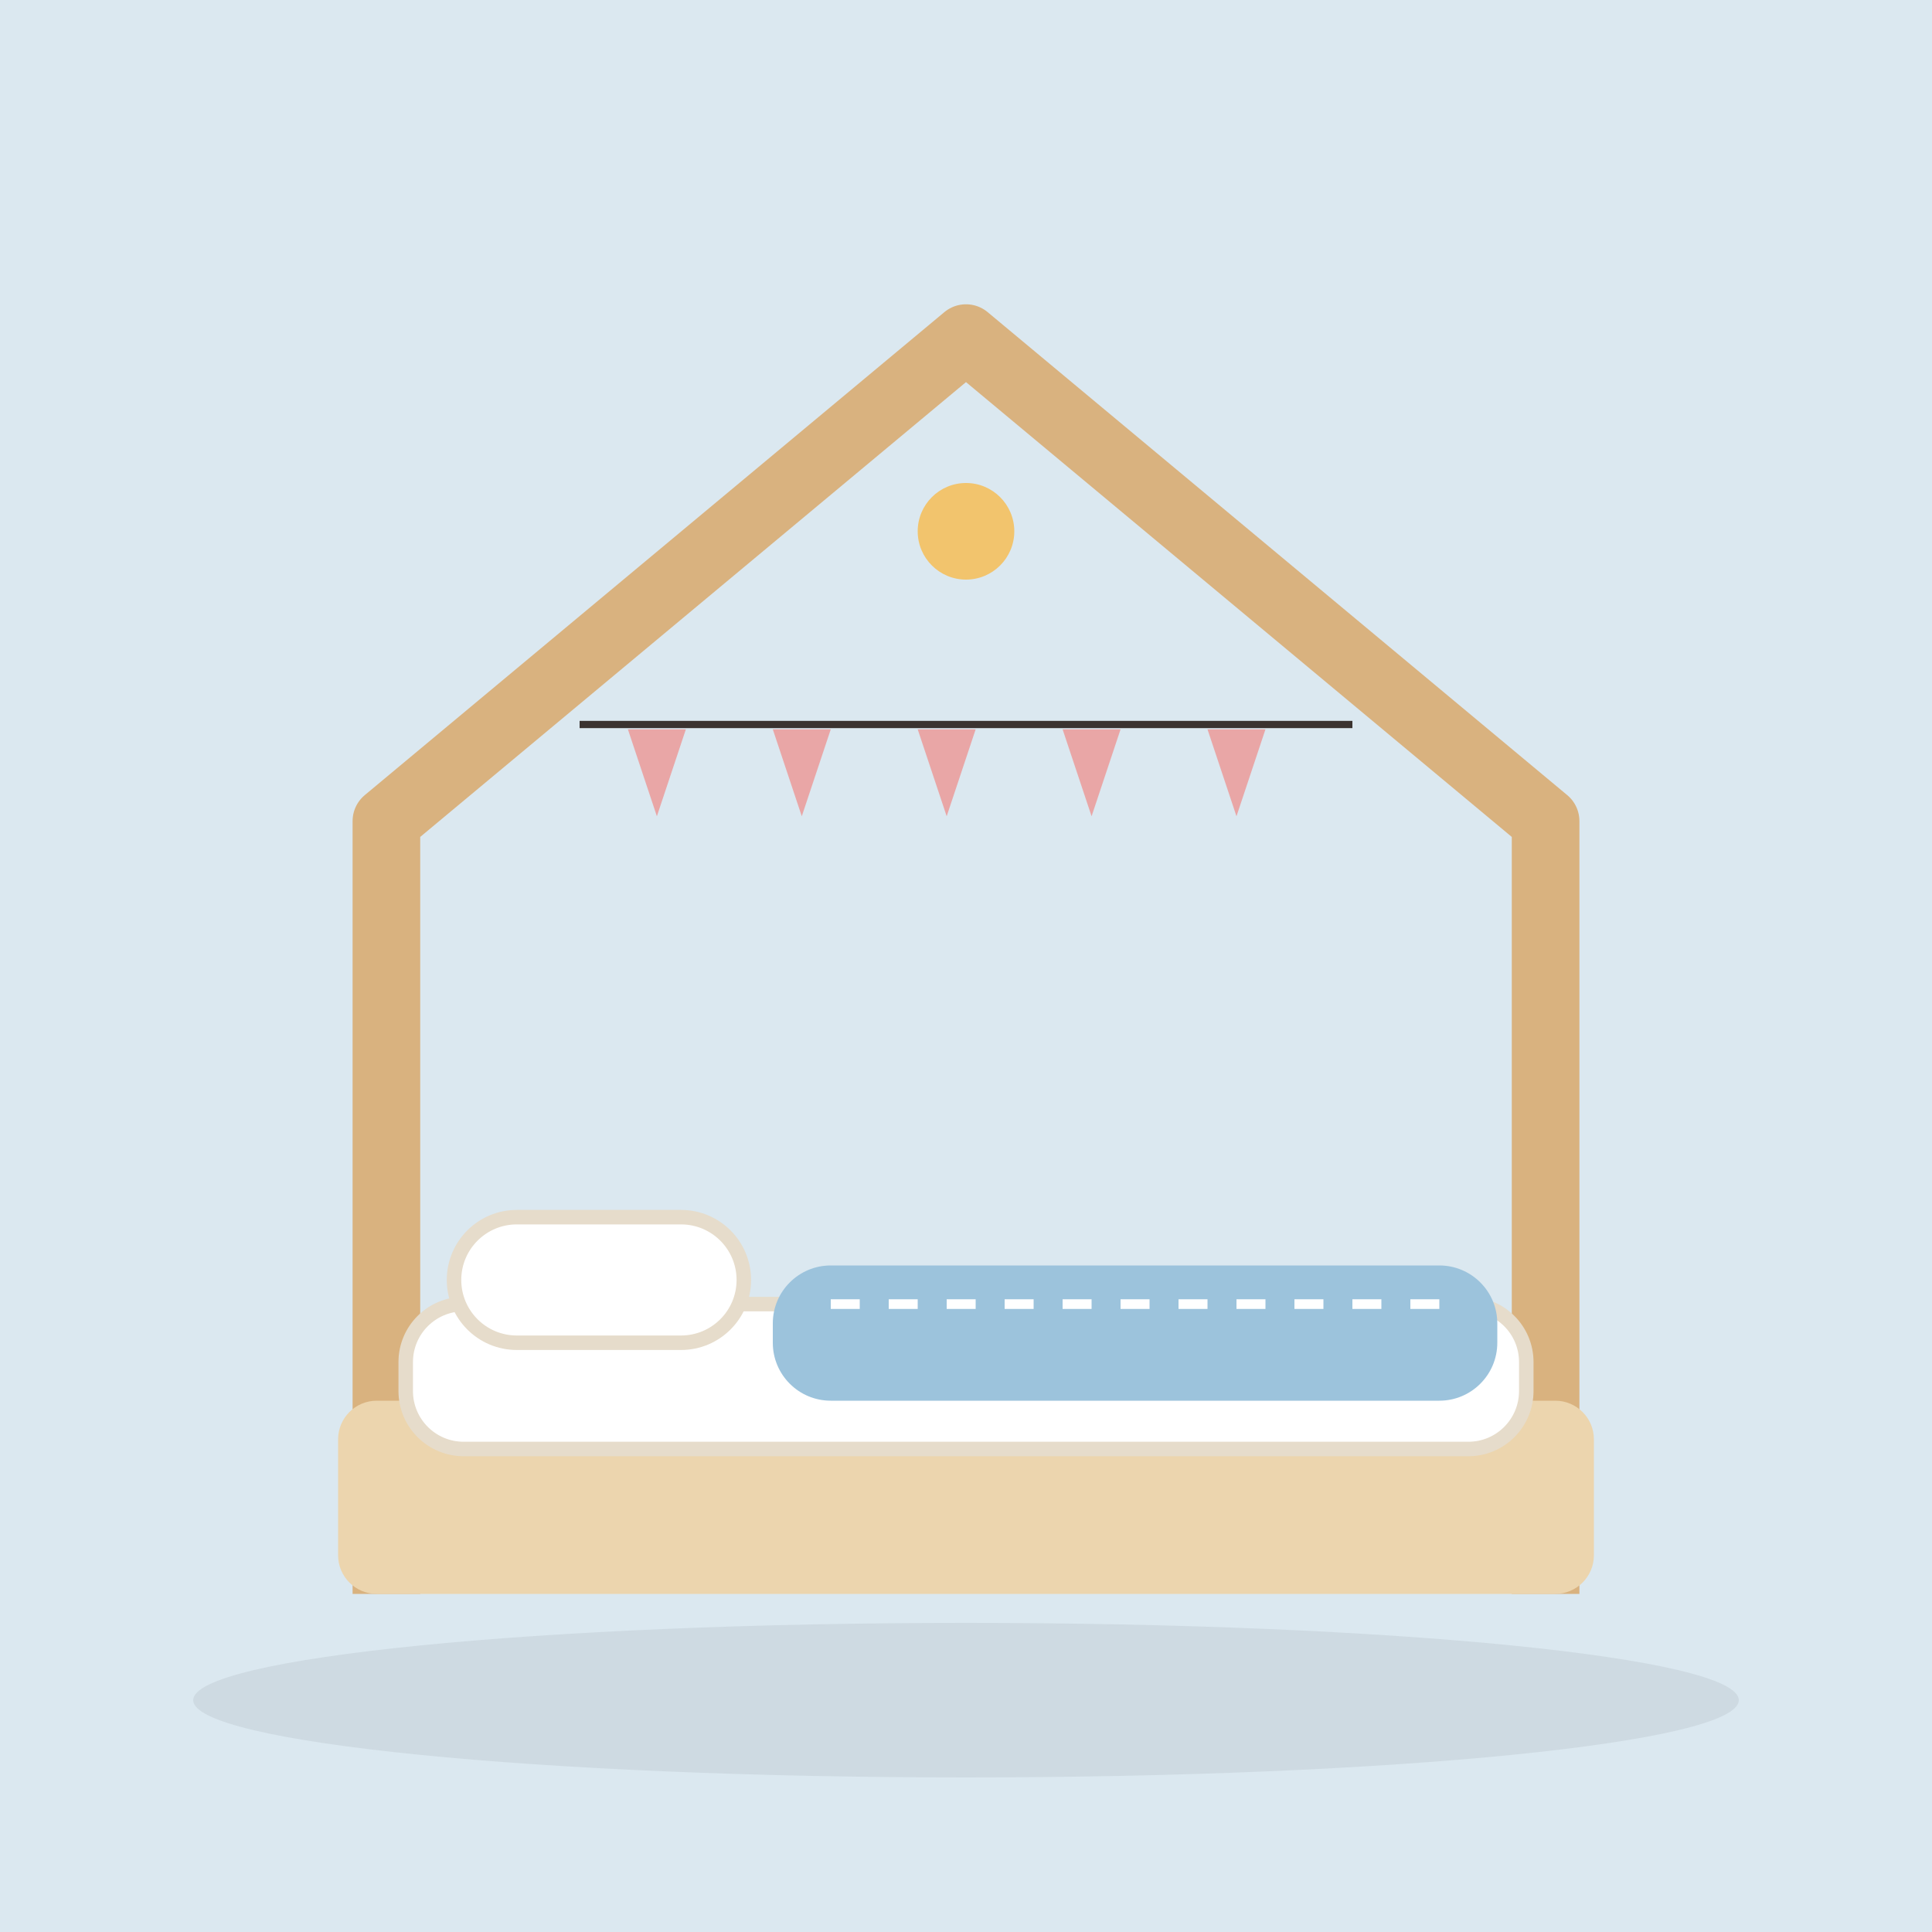
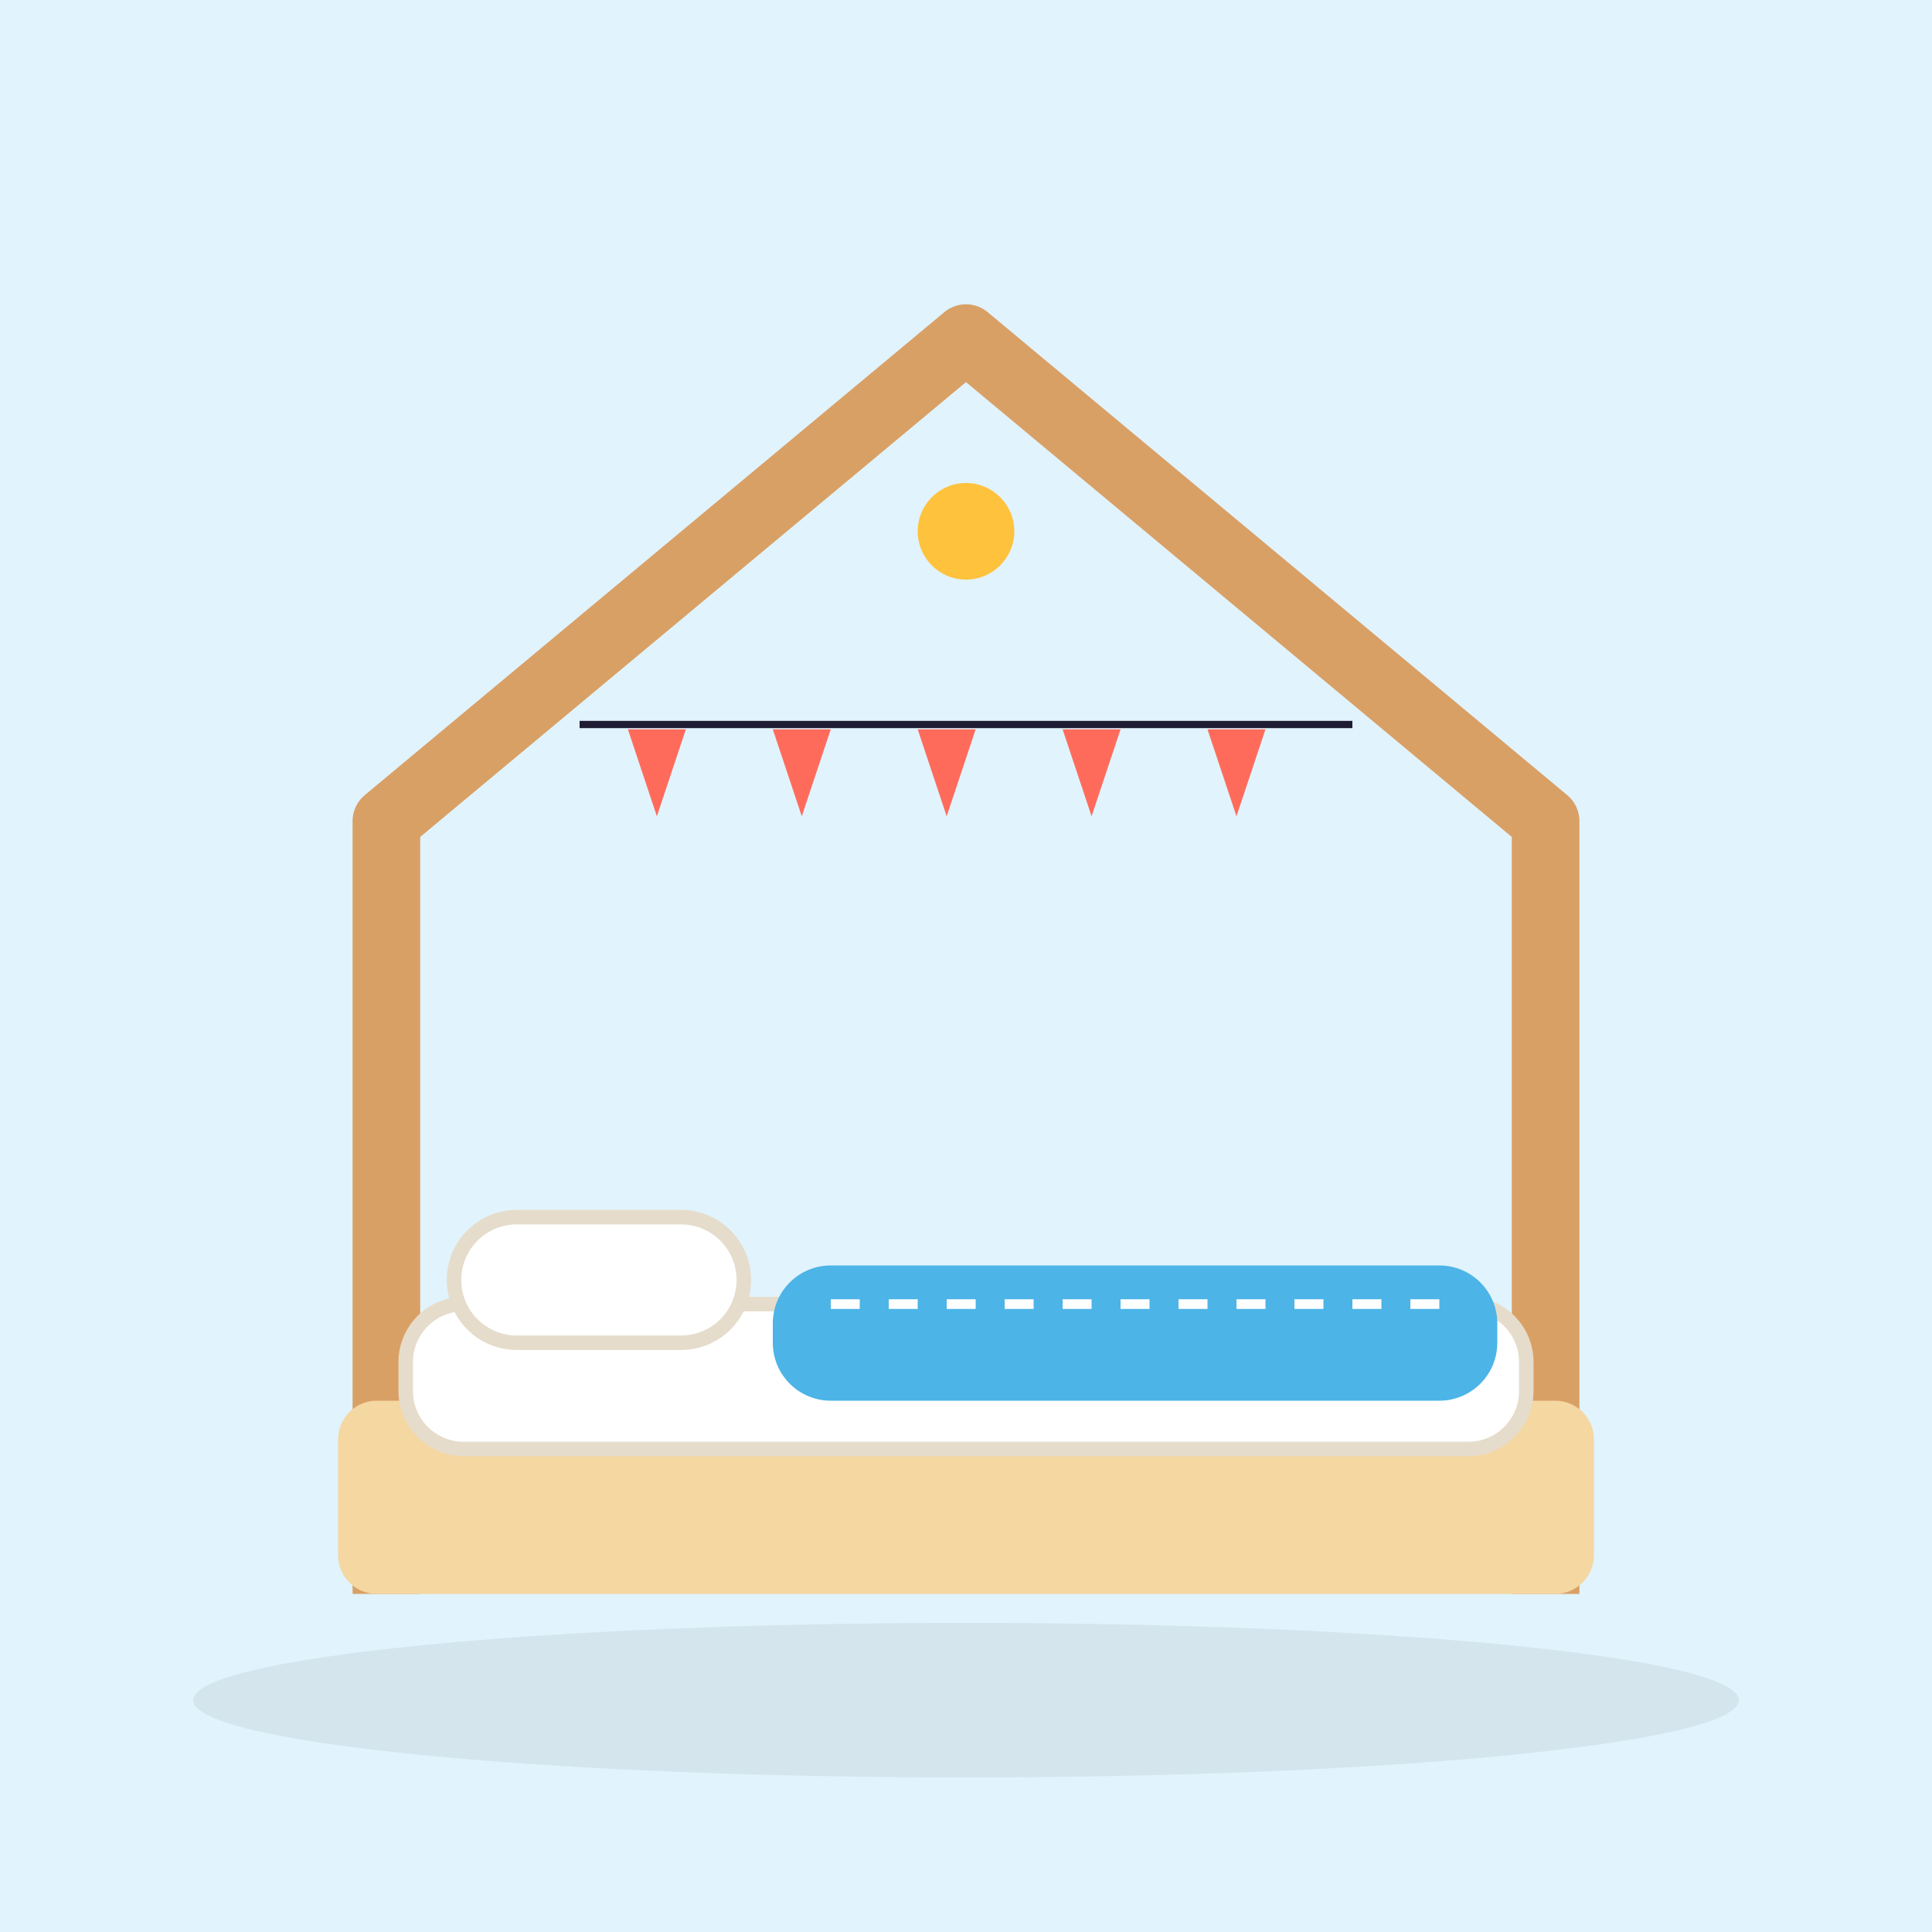
<svg xmlns="http://www.w3.org/2000/svg" viewBox="0 0 400 400">
-   <rect width="400" height="400" fill="#dbe8f0" />
+   <rect width="400" height="400" fill="#e1f3fc" />
  <ellipse cx="200" cy="352" rx="160" ry="16" fill="#000" opacity=".06" />
-   <path d="M80 330V170l120-100 120 100v160" fill="none" stroke="#d9b27f" stroke-width="14" stroke-linejoin="round" />
-   <path d="M120 150h160" stroke="#3b3330" stroke-width="1.5" />
-   <path d="M130 151l12 0-6 18zM160 151l12 0-6 18zM190 151l12 0-6 18zM220 151l12 0-6 18zM250 151l12 0-6 18z" fill="#e9a6a6" />
+   <path d="M80 330V170l120-100 120 100v160" fill="none" stroke="#d9a066" stroke-width="14" stroke-linejoin="round" />
+   <path d="M120 150h160" stroke="#1f1d33" stroke-width="1.5" />
+   <path d="M130 151l12 0-6 18zM160 151l12 0-6 18zM190 151l12 0-6 18zM220 151l12 0-6 18zM250 151l12 0-6 18z" fill="#ff6b5b" />
  <path d="M136 151l0 0" />
-   <rect x="70" y="290" width="260" height="40" rx="8" fill="#ecd5ae" />
+   <rect x="70" y="290" width="260" height="40" rx="8" fill="#f5d7a1" />
  <rect x="84" y="270" width="232" height="30" rx="12" fill="#fff" stroke="#e6dccb" stroke-width="3" />
  <rect x="94" y="252" width="60" height="26" rx="13" fill="#fff" stroke="#e6dccb" stroke-width="3" />
-   <rect x="160" y="262" width="150" height="28" rx="12" fill="#9cc3dc" />
+   <rect x="160" y="262" width="150" height="28" rx="12" fill="#4cb4e7" />
  <path d="M172 270h126" stroke="#fff" stroke-width="2" stroke-dasharray="6 6" />
-   <circle cx="200" cy="110" r="10" fill="#f2c46d" />
+   <circle cx="200" cy="110" r="10" fill="#ffc23d" />
</svg>
